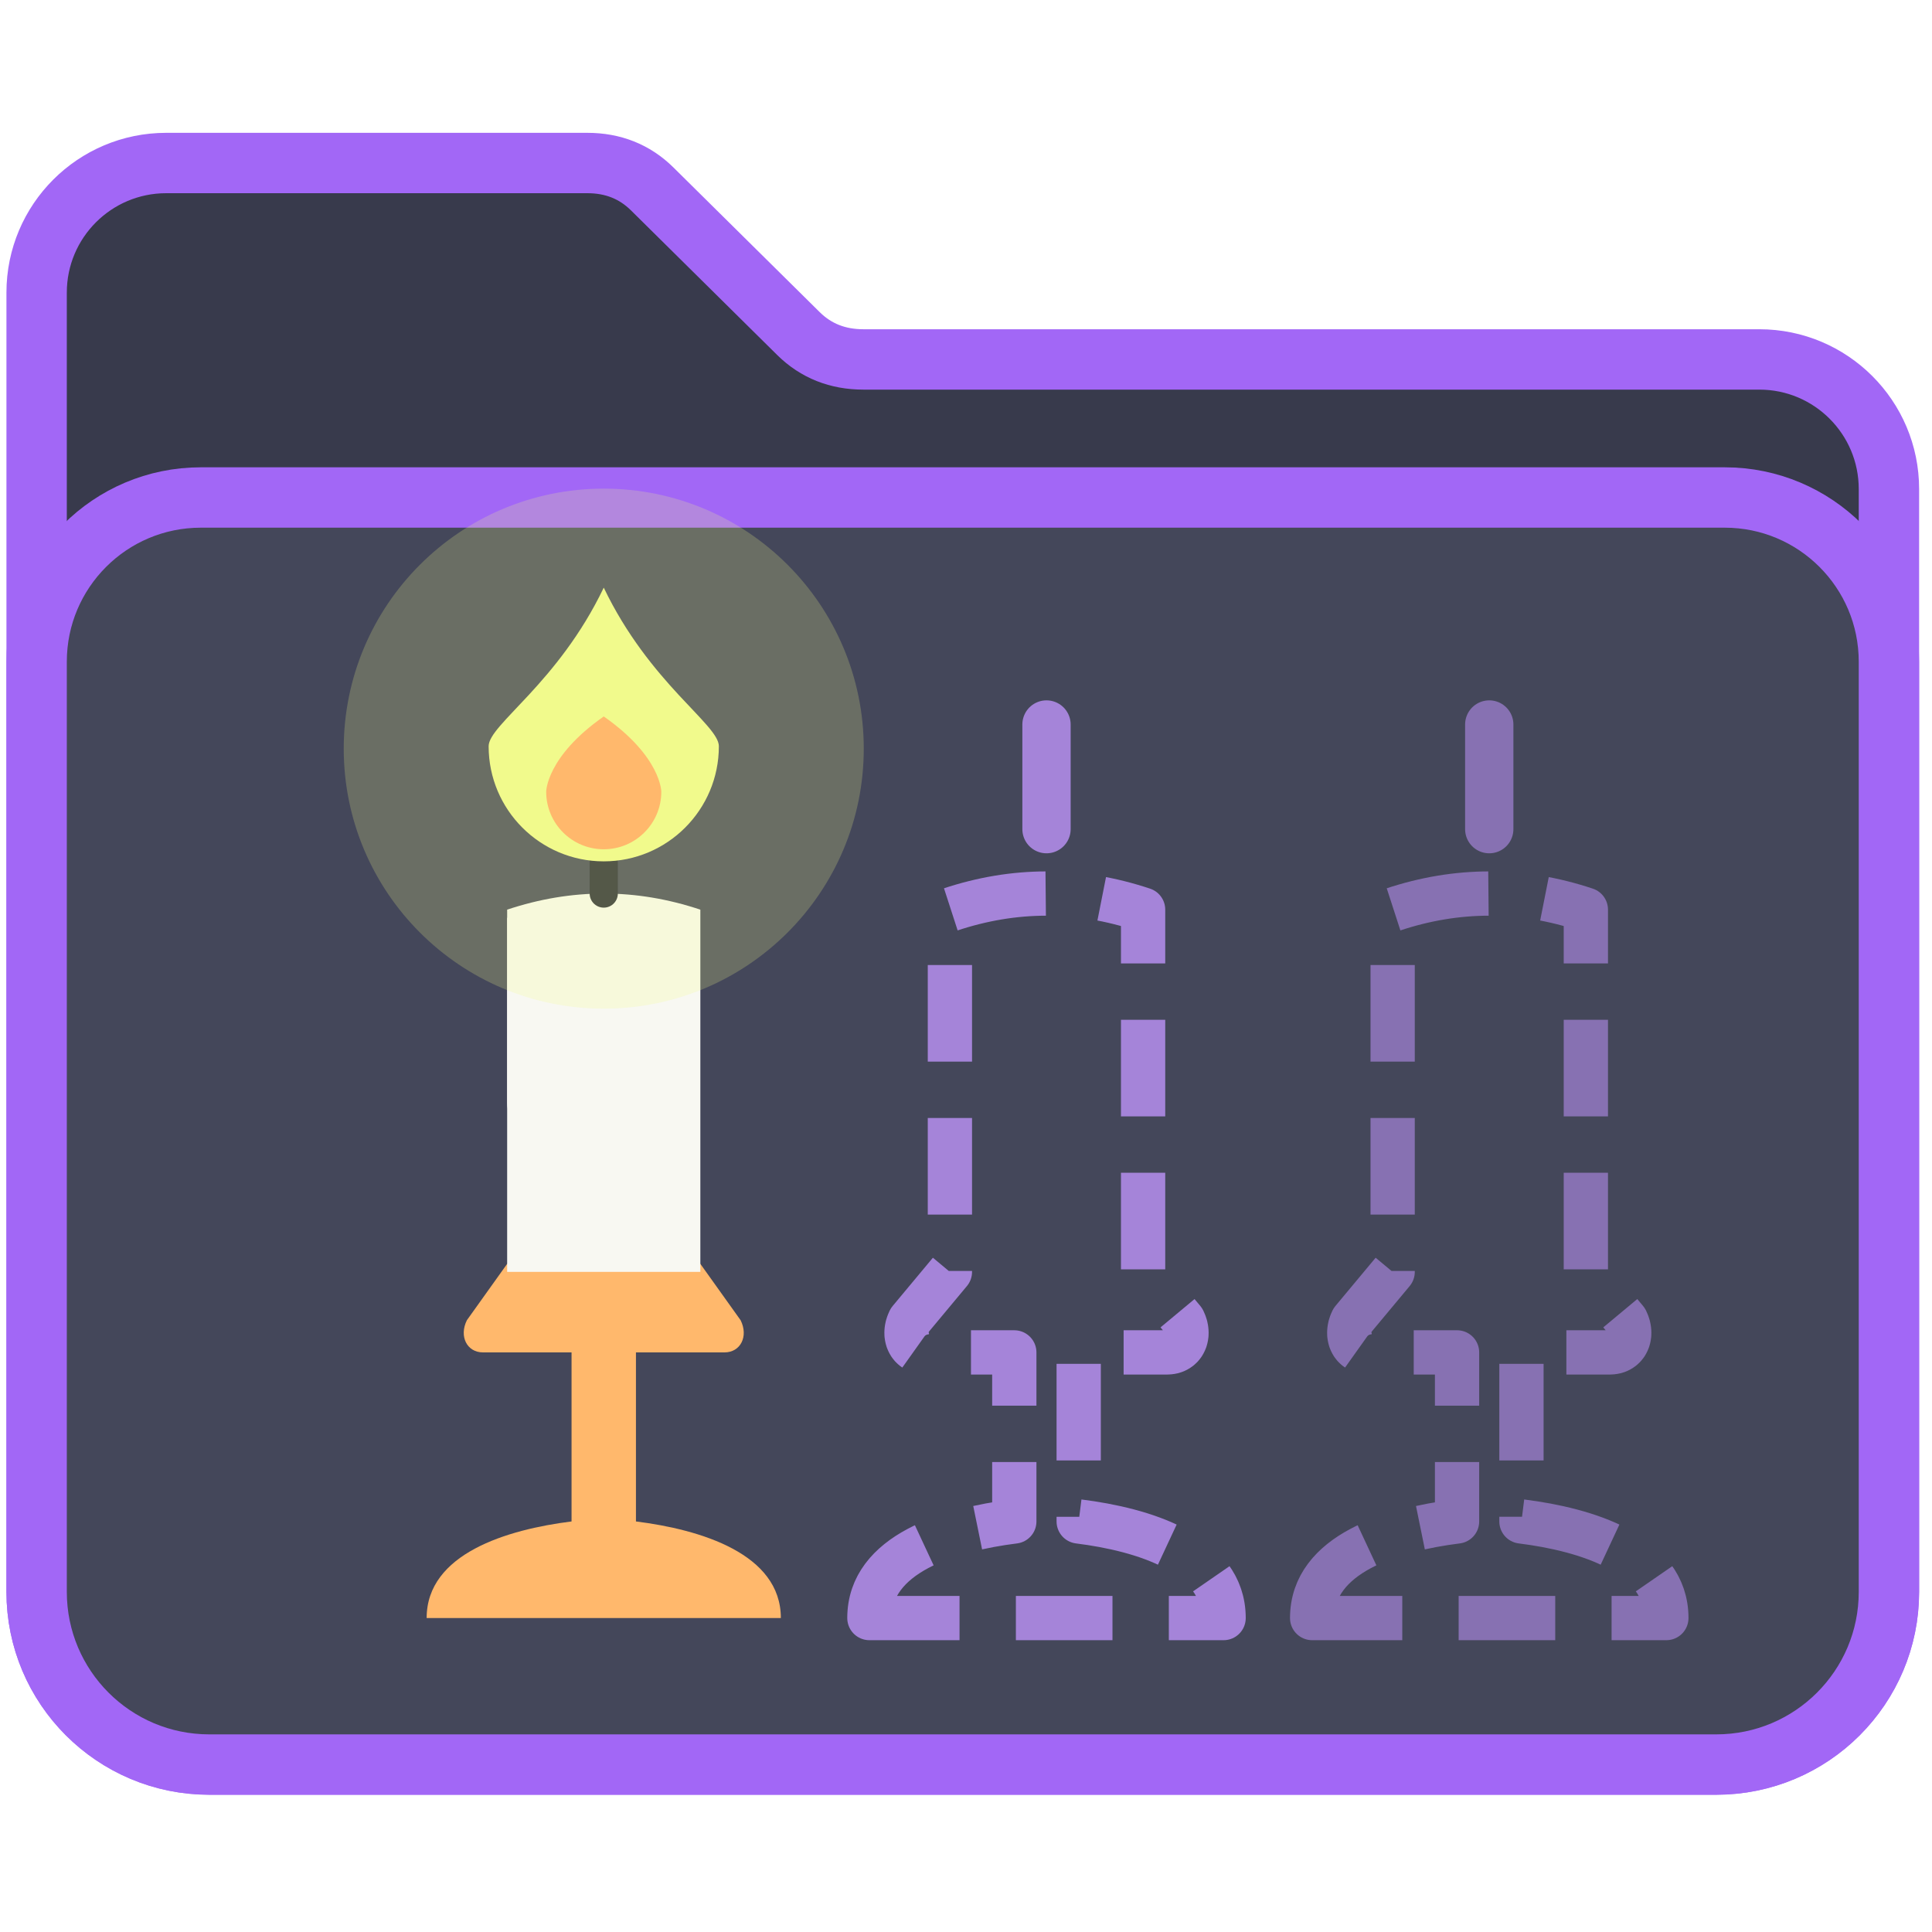
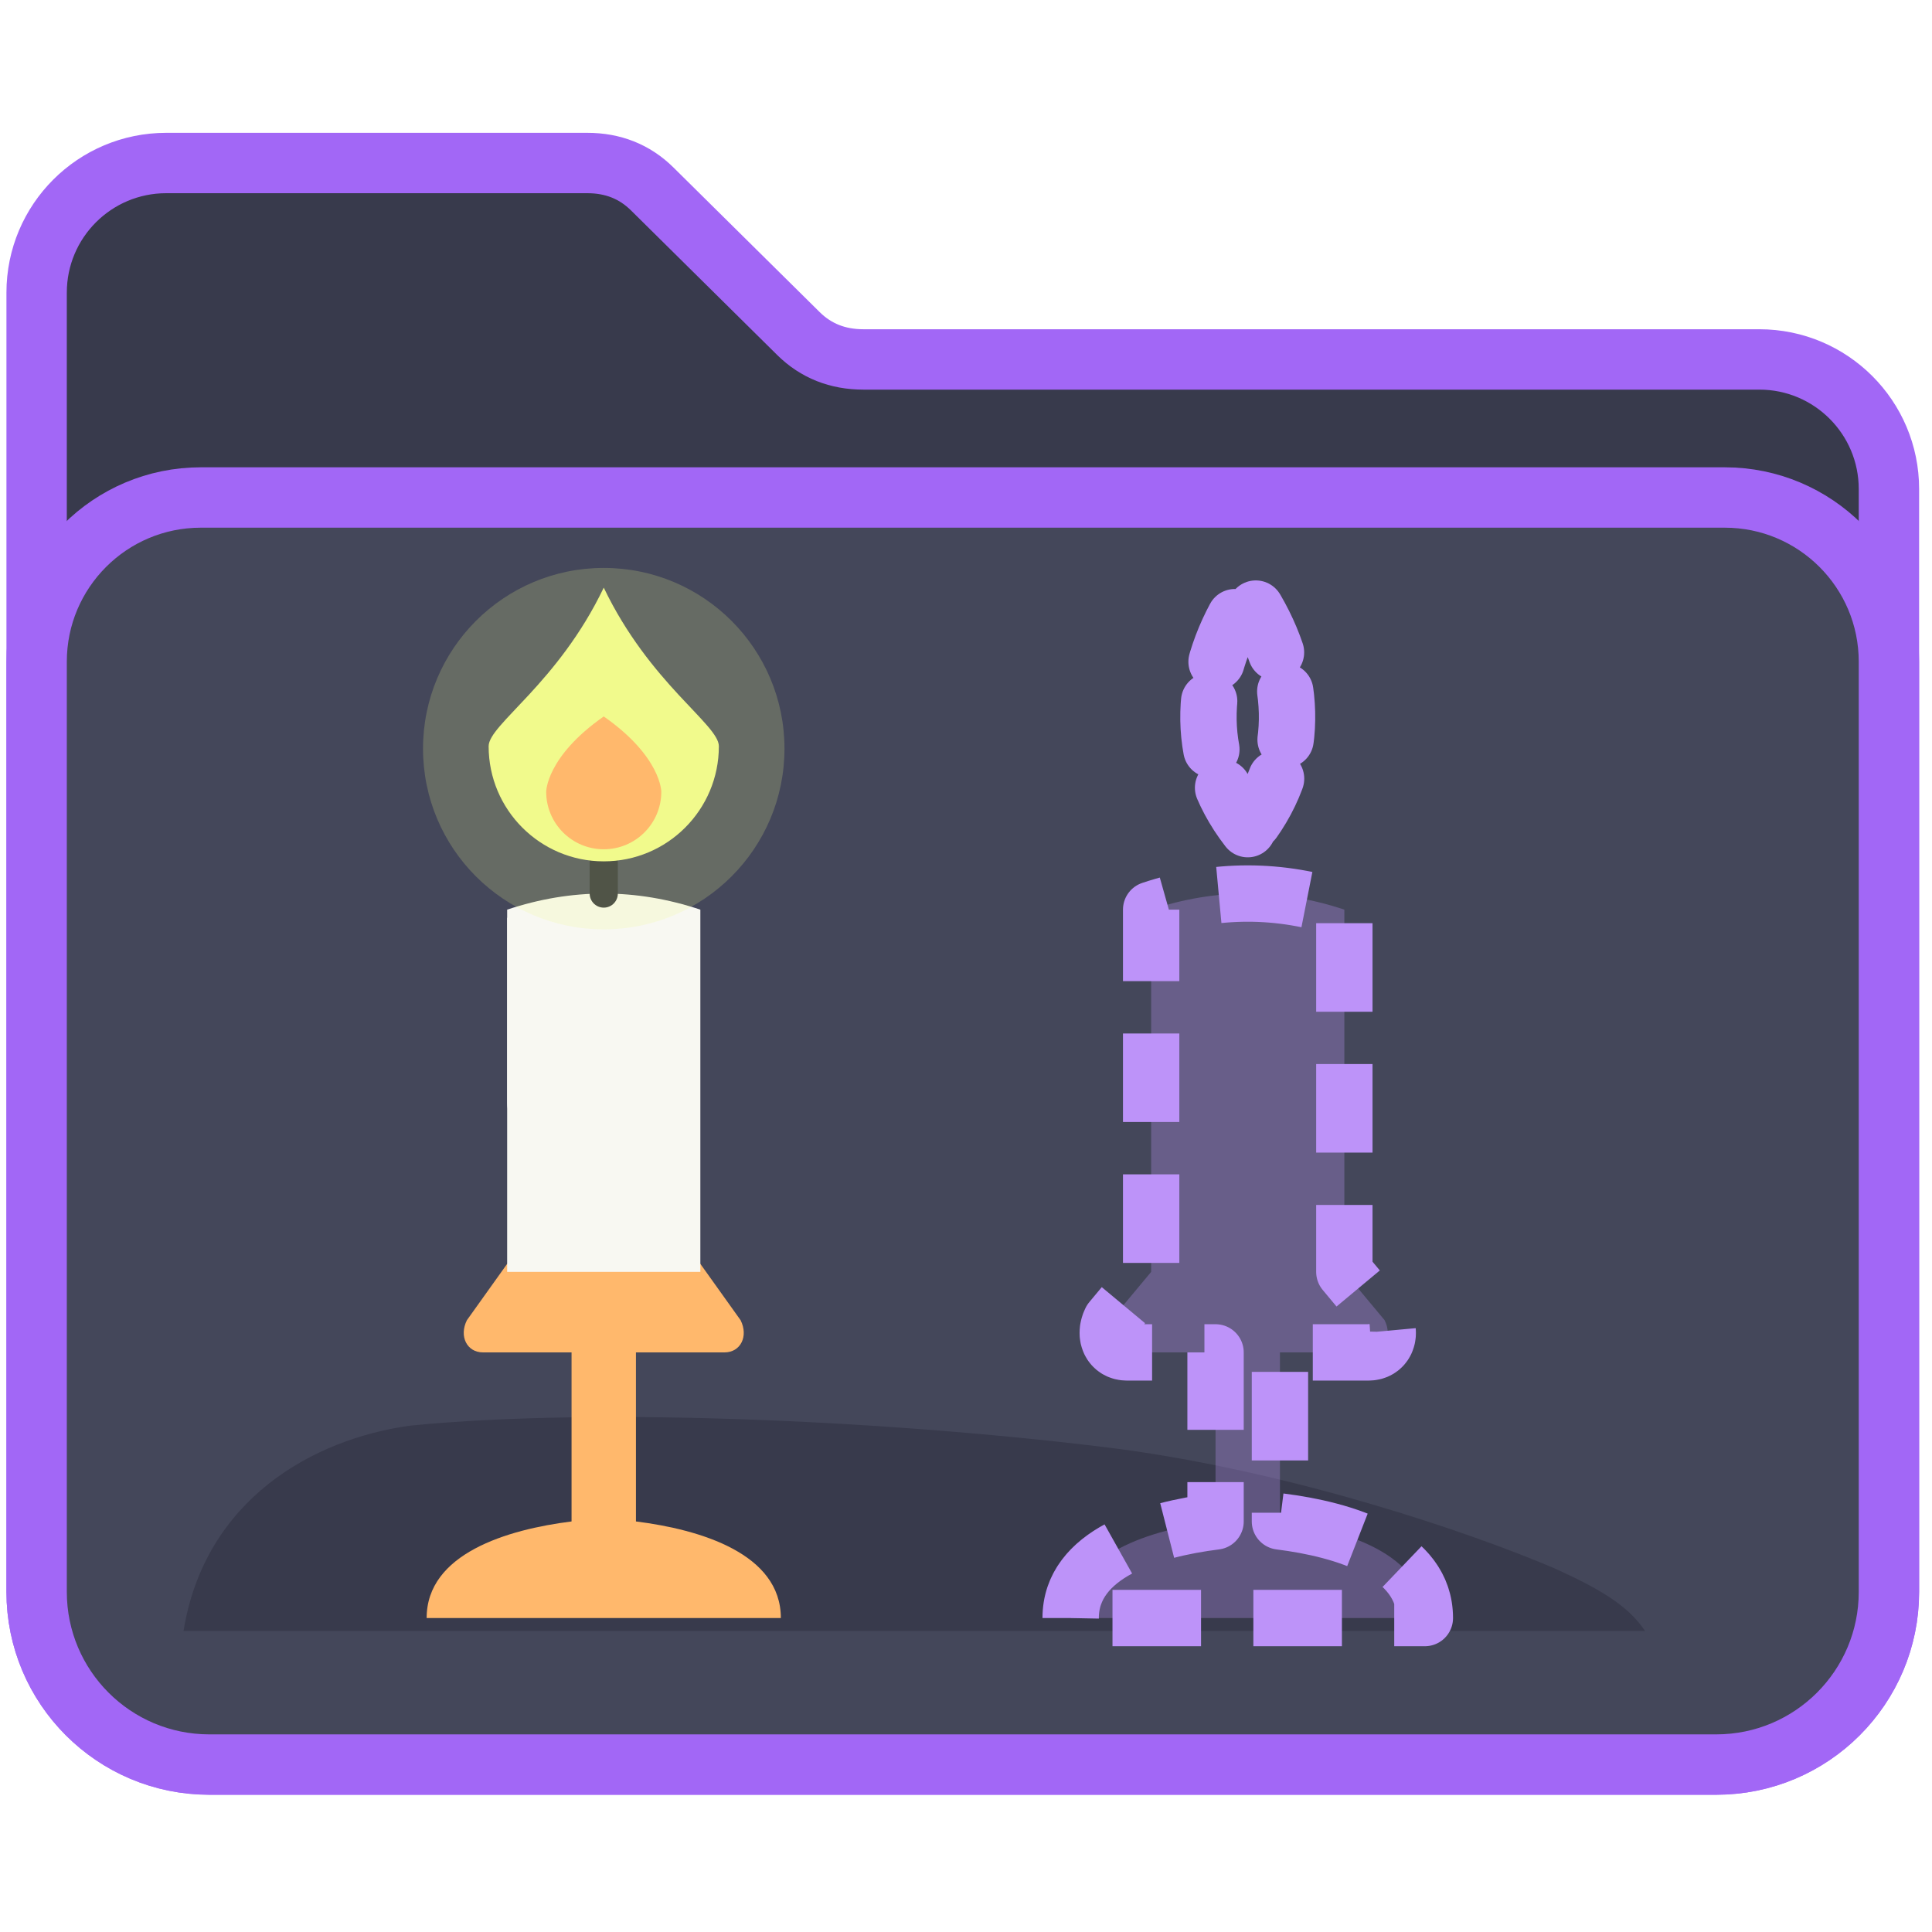
<svg xmlns="http://www.w3.org/2000/svg" viewBox="0 0 48 48" width="48" height="48" role="img" aria-label="Modelos">
  <path fill="#383a4c" d="M 0.91,7.27 A 3.22,3.22 0 0 1 4.13,4.05 L 14.59,4.05 Q 15.55,4.05 16.2,4.69 L 19.84,8.29 Q 20.49,8.93 21.45,8.93 L 43.71,8.93 A 3.22,3.22 0 0 1 46.93,12.15 L 46.93,39.55 A 4.29,4.29 0 0 1 42.64,43.84 L 5.2,43.84 A 4.29,4.29 0 0 1 0.91,39.55 Z" stroke="#A267F6" stroke-width="1.5" stroke-linejoin="round" />
  <path fill="#44475a" d="M 0.91,16.44 A 4.08,4.08 0 0 1 4.99,12.36 L 42.85,12.36 A 4.08,4.08 0 0 1 46.93,16.44 L 46.93,39.55 A 4.29,4.29 0 0 1 42.64,43.84 L 5.2,43.84 A 4.29,4.29 0 0 1 0.91,39.55 Z" stroke="#A267F6" stroke-width="1.5" stroke-linejoin="round" />
-   <path fill="none" stroke="#bd93f9" stroke-opacity="0.55" stroke-width="1.1" stroke-dasharray="2.4 1.4" stroke-linejoin="round" transform="translate(22 0)" d="M 10.6,40.2 C 10.6,38.6 12.6,38 14.2,37.8 L 14.2,33.6 L 12,33.6 C 11.6,33.6 11.4,33.2 11.6,32.8 L 12.6,31.6 L 12.6,22.6 Q 15,21.8 17.4,22.6 L 17.4,31.6 L 18.4,32.8 C 18.6,33.2 18.4,33.6 18,33.6 L 15.8,33.6 L 15.8,37.8 C 17.4,38 19.4,38.6 19.4,40.2 Z" />
-   <path fill="none" stroke="#bd93f9" stroke-opacity="0.55" stroke-width="1.2" stroke-linecap="round" transform="translate(22 0)" d="M 15,20.6 L 15,18" />
-   <path fill="none" stroke="#bd93f9" stroke-opacity="0.8" stroke-width="1.1" stroke-dasharray="2.4 1.4" stroke-linejoin="round" transform="translate(11 0)" d="M 10.6,40.2 C 10.6,38.6 12.6,38 14.2,37.8 L 14.2,33.6 L 12,33.6 C 11.6,33.6 11.4,33.2 11.6,32.8 L 12.6,31.6 L 12.6,22.6 Q 15,21.8 17.4,22.6 L 17.4,31.6 L 18.4,32.8 C 18.6,33.2 18.4,33.6 18,33.6 L 15.8,33.6 L 15.8,37.8 C 17.4,38 19.4,38.6 19.4,40.2 Z" />
-   <path fill="none" stroke="#bd93f9" stroke-opacity="0.8" stroke-width="1.2" stroke-linecap="round" transform="translate(11 0)" d="M 15,20.6 L 15,18" />
+   <path fill="#383a4c" d="M 4.56,40.52 C 5.09,37.25 7.78,35.75 10.19,35.42 C 15.02,34.94 22.53,35.32 27.89,36.01 C 32.18,36.6 36.47,38.05 38.61,38.96 C 39.69,39.45 40.44,39.87 40.87,40.52 Z" />
+   <path fill="#bd93f9" fill-opacity="0.3" stroke="#bd93f9" stroke-width="1.4" stroke-dasharray="2.2 1.3" stroke-linejoin="round" transform="translate(16 0)" d="M 10.6,40.2 C 10.6,38.6 12.6,38 14.2,37.8 L 14.2,33.6 L 12,33.6 C 11.6,33.6 11.4,33.2 11.6,32.8 L 12.6,31.6 L 12.6,22.6 Q 15,21.8 17.4,22.6 L 17.4,31.6 L 18.4,32.8 C 18.6,33.2 18.4,33.6 18,33.6 L 15.8,33.6 L 15.8,37.8 C 17.4,38 19.4,38.6 19.4,40.2 Z" />
+   <path fill="none" stroke="#bd93f9" stroke-width="1.4" stroke-dasharray="1.2 1" stroke-linecap="round" transform="translate(16 0)" d="M 15,20.6 C 13.6,18.8 13.8,16.6 15,14.8 C 16.2,16.6 16.4,18.8 15,20.6 Z" />
  <path fill="#ffb86c" d="M 10.6,40.2 C 10.6,38.6 12.6,38 14.2,37.8 L 14.2,33.6 L 12,33.6 C 11.6,33.6 11.4,33.2 11.6,32.8 L 12.6,31.4 L 17.4,31.4 L 18.4,32.8 C 18.6,33.2 18.4,33.6 18,33.6 L 15.8,33.6 L 15.8,37.8 C 17.4,38 19.4,38.6 19.4,40.2 Z" />
  <path fill="#f8f8f2" d="M 12.6,31.6 L 12.6,22.6 Q 15,21.8 17.4,22.6 L 17.4,31.6 Z" />
  <path fill="#f8f8f2" d="M 12.6,22.8 L 12.6,27.4 A 0.75,0.75 0 0 0 14.1,27.4 L 14.1,23.2 Z" />
  <path fill="none" stroke="#282a36" stroke-width="0.7" stroke-linecap="round" d="M 15,22.2 L 15,20.8" />
-   <circle fill="#f1fa8c" fill-opacity="0.22" cx="15" cy="18.60" r="6.46" />
+   <circle fill="#f1fa8c" fill-opacity="0.2" cx="15" cy="18.60" r="4.49" />
  <path fill="#f1fa8c" d="M 15,14.6 C 16.14,16.98 17.86,18.00 17.86,18.54 A 2.86,2.86 0 0 1 12.14,18.54 C 12.14,18.00 13.86,16.98 15,14.6 Z" />
  <path fill="#ffb86c" d="M 15,17.80 C 16.43,18.80 16.43,19.67 16.43,19.67 A 1.43,1.43 0 0 1 13.57,19.67 C 13.57,19.67 13.57,18.80 15,17.80 Z" />
</svg>
